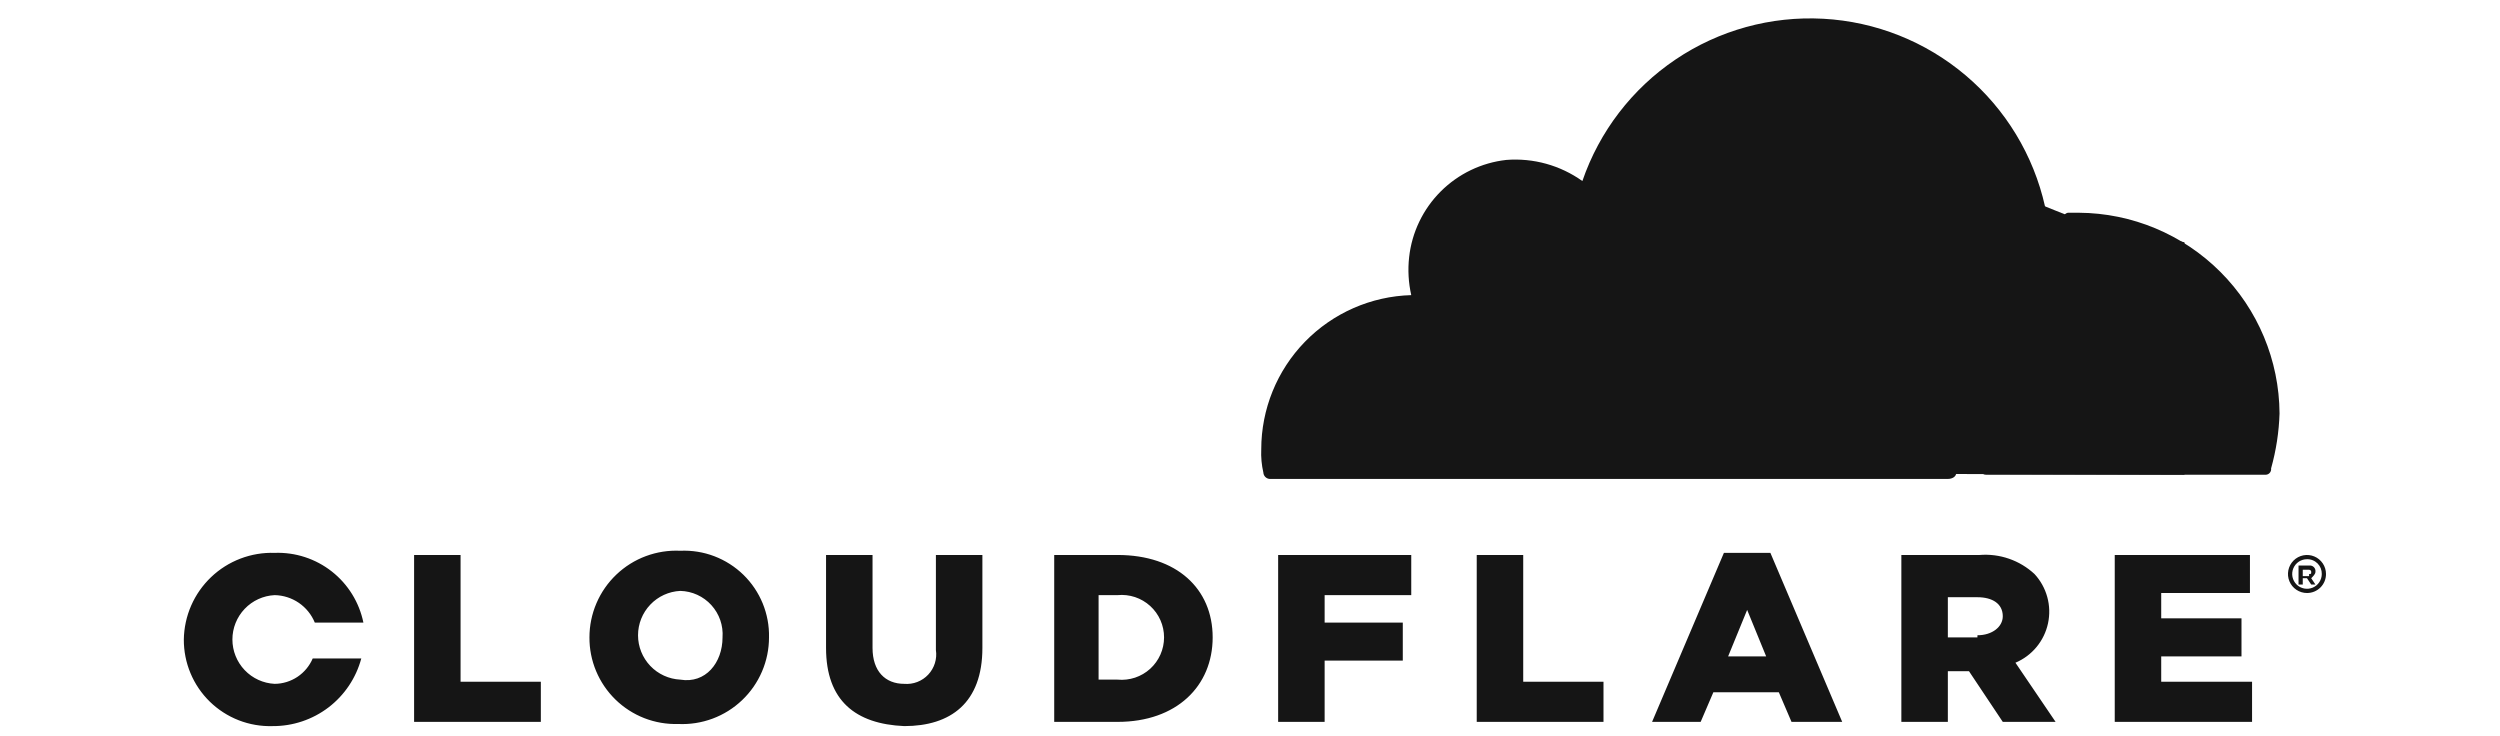
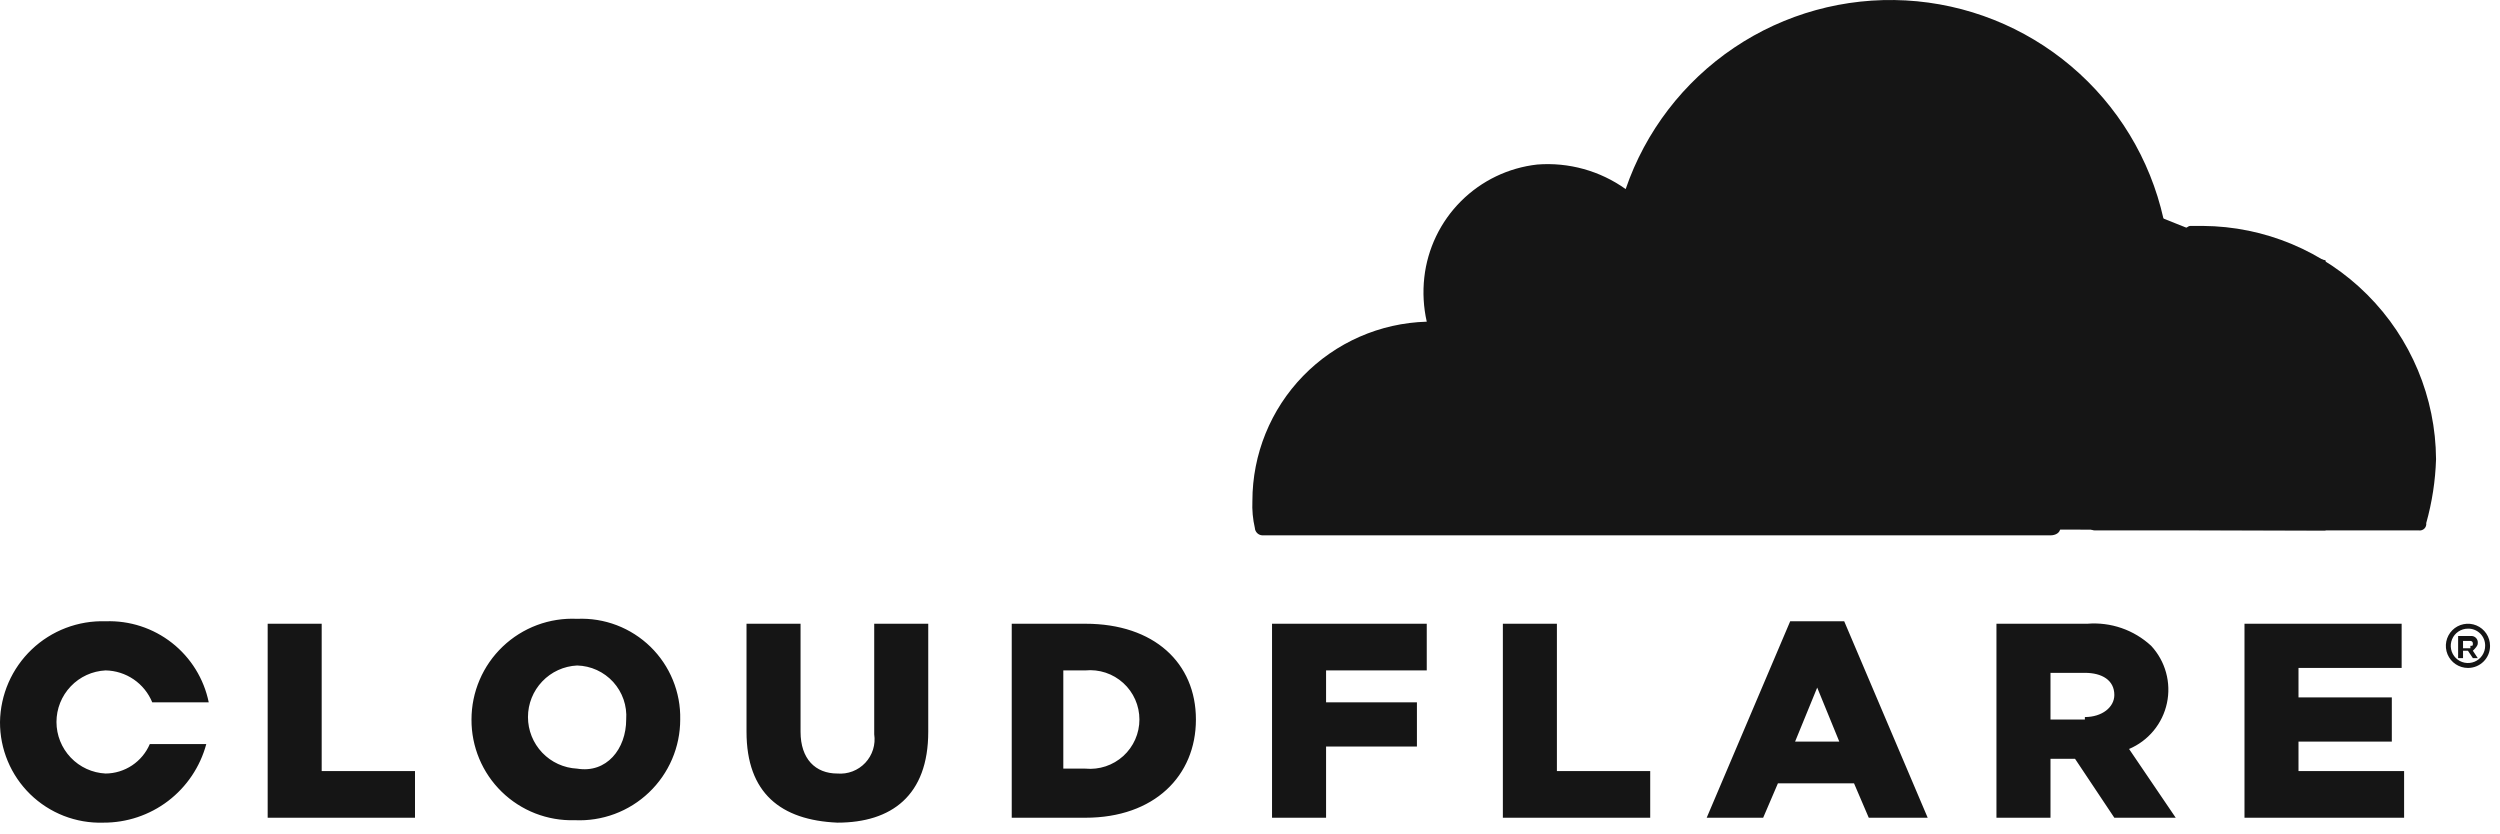
- <svg xmlns="http://www.w3.org/2000/svg" width="136" height="40" viewBox="0 0 136 40" fill="none">
-   <path d="M118.836 13.182L112.4 11.688L111.251 11.228L81.715 11.458V25.709L118.836 25.824V13.182Z" fill="#151515" />
-   <path d="M106.767 24.445C106.952 23.955 107.017 23.429 106.957 22.909C106.897 22.389 106.714 21.891 106.422 21.457C106.123 21.098 105.756 20.801 105.342 20.584C104.927 20.367 104.475 20.234 104.009 20.193L84.012 19.963C83.897 19.963 83.782 19.848 83.667 19.848C83.641 19.828 83.619 19.802 83.604 19.772C83.589 19.742 83.581 19.709 83.581 19.675C83.581 19.642 83.589 19.609 83.604 19.579C83.619 19.549 83.641 19.523 83.667 19.503C83.782 19.273 83.897 19.158 84.127 19.158L104.239 18.928C105.516 18.787 106.732 18.307 107.762 17.54C108.792 16.772 109.599 15.744 110.1 14.561L111.249 11.573C111.249 11.458 111.364 11.343 111.249 11.228C110.625 8.445 109.108 5.942 106.931 4.1C104.754 2.257 102.035 1.176 99.187 1.02C96.339 0.864 93.517 1.641 91.152 3.235C88.786 4.829 87.006 7.151 86.081 9.849C84.88 8.992 83.415 8.585 81.943 8.7C80.593 8.851 79.334 9.456 78.373 10.417C77.413 11.377 76.807 12.636 76.657 13.987C76.58 14.678 76.619 15.377 76.772 16.055C74.587 16.116 72.512 17.026 70.988 18.593C69.464 20.16 68.612 22.259 68.612 24.445C68.593 24.869 68.632 25.295 68.727 25.709C68.732 25.799 68.77 25.883 68.834 25.947C68.897 26.01 68.982 26.049 69.072 26.054H105.963C106.193 26.054 106.422 25.939 106.422 25.709L106.767 24.445Z" fill="#151515" />
-   <path d="M113.089 11.573H112.515C112.4 11.573 112.285 11.688 112.17 11.803L111.366 14.561C111.181 15.05 111.115 15.577 111.175 16.097C111.235 16.617 111.419 17.115 111.71 17.549C112.01 17.908 112.377 18.205 112.791 18.422C113.205 18.638 113.658 18.772 114.124 18.813L118.376 19.043C118.491 19.043 118.606 19.158 118.721 19.158C118.748 19.178 118.769 19.204 118.784 19.234C118.799 19.264 118.807 19.297 118.807 19.331C118.807 19.364 118.799 19.397 118.784 19.427C118.769 19.457 118.748 19.483 118.721 19.503C118.606 19.733 118.491 19.848 118.261 19.848L113.894 20.078C112.617 20.219 111.401 20.698 110.371 21.466C109.341 22.234 108.534 23.262 108.033 24.445L107.803 25.479C107.688 25.594 107.803 25.824 108.033 25.824H123.203C123.25 25.83 123.297 25.826 123.342 25.811C123.387 25.796 123.428 25.771 123.461 25.738C123.495 25.704 123.52 25.663 123.535 25.618C123.55 25.573 123.554 25.526 123.548 25.479C123.821 24.505 123.976 23.502 124.007 22.491C123.989 19.601 122.833 16.834 120.789 14.791C118.746 12.747 115.979 11.591 113.089 11.573Z" fill="#151515" />
-   <path d="M125.5 32.26C125.296 32.26 125.096 32.199 124.925 32.085C124.755 31.972 124.623 31.81 124.544 31.621C124.466 31.432 124.446 31.224 124.486 31.023C124.526 30.823 124.624 30.639 124.769 30.494C124.913 30.349 125.098 30.251 125.298 30.211C125.499 30.171 125.707 30.191 125.896 30.27C126.085 30.348 126.246 30.481 126.36 30.651C126.474 30.821 126.534 31.021 126.534 31.225C126.535 31.361 126.509 31.496 126.457 31.622C126.405 31.748 126.329 31.862 126.233 31.958C126.137 32.054 126.022 32.13 125.897 32.182C125.771 32.234 125.636 32.26 125.5 32.26ZM125.5 30.421C125.341 30.421 125.185 30.468 125.053 30.556C124.921 30.645 124.818 30.77 124.757 30.918C124.696 31.064 124.68 31.226 124.711 31.382C124.742 31.538 124.819 31.682 124.931 31.794C125.044 31.907 125.187 31.983 125.343 32.014C125.499 32.045 125.661 32.029 125.808 31.969C125.955 31.908 126.081 31.805 126.169 31.672C126.257 31.54 126.305 31.384 126.305 31.225C126.307 31.119 126.288 31.013 126.249 30.914C126.209 30.816 126.15 30.726 126.075 30.651C125.999 30.576 125.91 30.516 125.811 30.477C125.712 30.437 125.606 30.418 125.5 30.421ZM125.96 31.8H125.73L125.5 31.455H125.27V31.8H125.04V30.766H125.615C125.662 30.759 125.71 30.763 125.754 30.778C125.799 30.793 125.84 30.818 125.874 30.852C125.907 30.885 125.932 30.926 125.947 30.971C125.962 31.016 125.966 31.064 125.96 31.11C125.96 31.225 125.845 31.34 125.73 31.455L125.96 31.8ZM125.615 31.225C125.73 31.225 125.73 31.225 125.73 31.11C125.73 31.095 125.727 31.08 125.722 31.066C125.716 31.052 125.708 31.039 125.697 31.028C125.686 31.018 125.673 31.009 125.659 31.004C125.645 30.998 125.63 30.995 125.615 30.995H125.27V31.34H125.615V31.225ZM22.527 30.191H25.055V37.087H29.422V39.27H22.527V30.191ZM32.066 34.673C32.066 34.035 32.195 33.403 32.447 32.816C32.698 32.229 33.066 31.7 33.528 31.259C33.99 30.819 34.536 30.476 35.135 30.253C35.733 30.03 36.37 29.931 37.008 29.961C37.639 29.933 38.27 30.034 38.861 30.259C39.452 30.485 39.99 30.829 40.443 31.27C40.895 31.712 41.252 32.242 41.492 32.827C41.731 33.413 41.848 34.041 41.834 34.673C41.834 35.312 41.705 35.943 41.453 36.53C41.202 37.117 40.834 37.647 40.372 38.087C39.91 38.528 39.364 38.87 38.766 39.093C38.167 39.316 37.53 39.415 36.893 39.385C36.263 39.404 35.637 39.295 35.05 39.067C34.464 38.838 33.929 38.493 33.479 38.054C33.028 37.614 32.671 37.088 32.428 36.507C32.185 35.926 32.062 35.303 32.066 34.673ZM39.306 34.673C39.329 34.355 39.286 34.035 39.182 33.733C39.077 33.431 38.912 33.154 38.697 32.917C38.483 32.681 38.222 32.491 37.932 32.358C37.641 32.225 37.327 32.153 37.008 32.145C36.388 32.175 35.803 32.442 35.376 32.892C34.948 33.341 34.709 33.938 34.709 34.558C34.709 35.179 34.948 35.775 35.376 36.225C35.803 36.674 36.388 36.941 37.008 36.972C38.387 37.201 39.306 36.052 39.306 34.673ZM44.937 35.248V30.191H47.466V35.248C47.466 36.512 48.155 37.201 49.19 37.201C49.431 37.221 49.674 37.187 49.9 37.1C50.127 37.013 50.33 36.876 50.496 36.699C50.662 36.522 50.785 36.31 50.858 36.078C50.93 35.847 50.949 35.602 50.913 35.363V30.191H53.442V35.248C53.442 38.236 51.718 39.5 49.19 39.5C46.546 39.385 44.937 38.121 44.937 35.248ZM57.234 30.191H60.797C64.015 30.191 65.969 32.03 65.969 34.673C65.969 37.316 64.015 39.27 60.797 39.27H57.349V30.191H57.234ZM60.797 36.972C61.117 37.002 61.441 36.965 61.746 36.864C62.051 36.762 62.332 36.598 62.57 36.382C62.808 36.165 62.998 35.901 63.128 35.607C63.258 35.313 63.325 34.995 63.325 34.673C63.325 34.351 63.258 34.033 63.128 33.739C62.998 33.445 62.808 33.181 62.57 32.965C62.332 32.748 62.051 32.584 61.746 32.482C61.441 32.381 61.117 32.344 60.797 32.375H59.763V36.972H60.797ZM69.531 30.191H76.772V32.375H72.06V33.869H76.312V35.937H72.06V39.27H69.531V30.191ZM80.334 30.191H82.863V37.087H87.23V39.27H80.334V30.191ZM93.781 30.076H96.309L100.216 39.27H97.458L96.769 37.661H93.206L92.516 39.27H89.873L93.781 30.076ZM96.079 35.707L95.045 33.179L94.01 35.707H96.079ZM103.434 30.191H107.687C108.229 30.147 108.775 30.216 109.289 30.394C109.804 30.572 110.275 30.855 110.675 31.225C111.004 31.58 111.243 32.009 111.371 32.476C111.5 32.943 111.514 33.434 111.412 33.908C111.311 34.381 111.097 34.823 110.788 35.197C110.48 35.57 110.086 35.863 109.64 36.052L111.824 39.27H108.951L107.112 36.512H105.963V39.27H103.434V30.191ZM107.572 34.558C108.376 34.558 108.951 34.099 108.951 33.524C108.951 32.834 108.376 32.489 107.572 32.489H105.963V34.673H107.572V34.558ZM115.042 30.191H122.397V32.26H117.57V33.639H121.937V35.707H117.57V37.087H122.512V39.27H115.042V30.191ZM17.011 35.822C16.837 36.228 16.549 36.575 16.182 36.82C15.814 37.065 15.383 37.198 14.942 37.201C14.322 37.171 13.738 36.904 13.31 36.454C12.882 36.005 12.643 35.408 12.643 34.788C12.643 34.168 12.882 33.571 13.31 33.122C13.738 32.672 14.322 32.405 14.942 32.375C15.412 32.384 15.869 32.53 16.257 32.795C16.645 33.061 16.947 33.434 17.125 33.869H19.769C19.543 32.768 18.934 31.783 18.05 31.088C17.166 30.394 16.065 30.035 14.942 30.076C14.307 30.055 13.674 30.162 13.08 30.388C12.486 30.615 11.943 30.957 11.483 31.396C11.023 31.835 10.655 32.36 10.4 32.943C10.146 33.525 10.01 34.153 10 34.788C9.997 35.417 10.12 36.041 10.363 36.622C10.605 37.203 10.963 37.729 11.413 38.169C11.864 38.608 12.398 38.953 12.985 39.182C13.571 39.41 14.198 39.519 14.827 39.5C15.925 39.507 16.994 39.15 17.868 38.485C18.741 37.819 19.369 36.883 19.654 35.822H17.011Z" fill="#151515" />
+ <svg xmlns="http://www.w3.org/2000/svg" width="117" height="39" viewBox="0 0 117 39" fill="none">
+   <path d="M108.836 12.182L102.4 10.688L101.251 10.228L71.715 10.458V24.709L108.836 24.824V12.182Z" fill="#151515" />
+   <path d="M96.767 23.445C96.952 22.955 97.017 22.429 96.957 21.909C96.897 21.389 96.714 20.891 96.422 20.457C96.123 20.098 95.756 19.801 95.342 19.584C94.927 19.367 94.475 19.234 94.009 19.193L74.012 18.963C73.897 18.963 73.782 18.848 73.667 18.848C73.641 18.828 73.619 18.802 73.604 18.772C73.589 18.742 73.581 18.709 73.581 18.675C73.581 18.642 73.589 18.609 73.604 18.579C73.619 18.549 73.641 18.523 73.667 18.503C73.782 18.273 73.897 18.158 74.127 18.158L94.239 17.928C95.516 17.787 96.732 17.307 97.762 16.54C98.792 15.772 99.599 14.744 100.1 13.561L101.249 10.573C101.249 10.458 101.364 10.343 101.249 10.228C100.625 7.445 99.108 4.942 96.931 3.1C94.754 1.257 92.035 0.176 89.187 0.02C86.339 -0.136 83.517 0.641 81.152 2.235C78.786 3.829 77.006 6.151 76.081 8.849C74.88 7.992 73.415 7.585 71.943 7.7C70.593 7.851 69.334 8.456 68.373 9.417C67.413 10.377 66.807 11.636 66.657 12.987C66.58 13.678 66.619 14.377 66.772 15.055C64.587 15.116 62.512 16.026 60.988 17.593C59.464 19.16 58.612 21.259 58.612 23.445C58.593 23.869 58.632 24.295 58.727 24.709C58.732 24.799 58.77 24.883 58.834 24.947C58.897 25.01 58.982 25.049 59.072 25.054H95.963C96.193 25.054 96.422 24.939 96.422 24.709L96.767 23.445Z" fill="#151515" />
+   <path d="M103.089 10.573H102.515C102.4 10.573 102.285 10.688 102.17 10.803L101.366 13.561C101.181 14.05 101.115 14.577 101.175 15.097C101.235 15.617 101.419 16.115 101.71 16.549C102.01 16.908 102.377 17.205 102.791 17.422C103.205 17.638 103.658 17.772 104.124 17.813L108.376 18.043C108.491 18.043 108.606 18.158 108.721 18.158C108.748 18.178 108.769 18.204 108.784 18.234C108.799 18.264 108.807 18.297 108.807 18.331C108.807 18.364 108.799 18.397 108.784 18.427C108.769 18.457 108.748 18.483 108.721 18.503C108.606 18.733 108.491 18.848 108.261 18.848L103.894 19.078C102.617 19.219 101.401 19.698 100.371 20.466C99.341 21.234 98.534 22.262 98.033 23.445L97.803 24.479C97.688 24.594 97.803 24.824 98.033 24.824H113.203C113.25 24.83 113.297 24.826 113.342 24.811C113.387 24.796 113.428 24.771 113.461 24.738C113.495 24.704 113.52 24.663 113.535 24.618C113.55 24.573 113.554 24.526 113.548 24.479C113.821 23.505 113.976 22.502 114.007 21.491C113.989 18.601 112.833 15.835 110.789 13.791C108.746 11.747 105.979 10.591 103.089 10.573Z" fill="#151515" />
+   <path d="M115.5 31.26C115.296 31.26 115.096 31.199 114.925 31.085C114.755 30.972 114.623 30.81 114.544 30.621C114.466 30.432 114.446 30.224 114.486 30.023C114.526 29.823 114.624 29.639 114.769 29.494C114.913 29.349 115.098 29.251 115.298 29.211C115.499 29.171 115.707 29.191 115.896 29.27C116.085 29.348 116.246 29.481 116.36 29.651C116.474 29.821 116.534 30.021 116.534 30.225C116.535 30.361 116.509 30.496 116.457 30.622C116.405 30.748 116.329 30.862 116.233 30.958C116.137 31.054 116.022 31.13 115.897 31.182C115.771 31.234 115.636 31.26 115.5 31.26ZM115.5 29.421C115.341 29.421 115.185 29.468 115.053 29.556C114.921 29.645 114.818 29.77 114.757 29.918C114.696 30.064 114.68 30.226 114.711 30.382C114.742 30.538 114.819 30.682 114.931 30.794C115.044 30.907 115.187 30.983 115.343 31.014C115.499 31.045 115.661 31.029 115.808 30.969C115.955 30.908 116.081 30.805 116.169 30.672C116.257 30.54 116.305 30.384 116.305 30.225C116.307 30.119 116.288 30.013 116.249 29.914C116.209 29.816 116.15 29.726 116.075 29.651C115.999 29.576 115.91 29.516 115.811 29.477C115.712 29.437 115.606 29.418 115.5 29.421ZM115.96 30.8H115.73L115.5 30.455H115.27V30.8H115.04V29.766H115.615C115.662 29.759 115.71 29.763 115.754 29.778C115.799 29.793 115.84 29.818 115.874 29.852C115.907 29.885 115.932 29.926 115.947 29.971C115.962 30.016 115.966 30.064 115.96 30.11C115.96 30.225 115.845 30.34 115.73 30.455L115.96 30.8ZM115.615 30.225C115.73 30.225 115.73 30.225 115.73 30.11C115.73 30.095 115.727 30.08 115.722 30.066C115.716 30.052 115.708 30.039 115.697 30.028C115.686 30.018 115.673 30.009 115.659 30.004C115.645 29.998 115.63 29.995 115.615 29.995H115.27V30.34H115.615V30.225ZM12.527 29.191H15.055V36.087H19.422V38.27H12.527V29.191ZM22.066 33.673C22.066 33.035 22.195 32.403 22.447 31.816C22.698 31.229 23.066 30.7 23.528 30.259C23.99 29.819 24.537 29.476 25.135 29.253C25.733 29.03 26.37 28.931 27.008 28.961C27.639 28.933 28.27 29.034 28.861 29.259C29.452 29.485 29.99 29.829 30.443 30.27C30.895 30.712 31.252 31.242 31.491 31.827C31.731 32.413 31.848 33.041 31.834 33.673C31.834 34.312 31.705 34.943 31.453 35.53C31.202 36.117 30.834 36.647 30.372 37.087C29.91 37.528 29.364 37.87 28.766 38.093C28.167 38.316 27.53 38.415 26.893 38.385C26.263 38.404 25.637 38.295 25.05 38.067C24.464 37.838 23.929 37.493 23.479 37.054C23.028 36.614 22.671 36.088 22.428 35.507C22.186 34.926 22.062 34.303 22.066 33.673ZM29.306 33.673C29.329 33.355 29.286 33.035 29.182 32.733C29.077 32.431 28.912 32.154 28.698 31.917C28.483 31.681 28.222 31.491 27.932 31.358C27.641 31.225 27.327 31.153 27.008 31.145C26.388 31.175 25.803 31.442 25.376 31.892C24.948 32.341 24.709 32.938 24.709 33.558C24.709 34.179 24.948 34.775 25.376 35.225C25.803 35.674 26.388 35.941 27.008 35.972C28.387 36.201 29.306 35.052 29.306 33.673ZM34.937 34.248V29.191H37.466V34.248C37.466 35.512 38.155 36.201 39.19 36.201C39.431 36.221 39.674 36.187 39.9 36.1C40.127 36.013 40.33 35.876 40.496 35.699C40.662 35.522 40.785 35.31 40.858 35.078C40.93 34.847 40.949 34.602 40.913 34.363V29.191H43.442V34.248C43.442 37.236 41.718 38.5 39.19 38.5C36.546 38.385 34.937 37.121 34.937 34.248ZM47.234 29.191H50.797C54.015 29.191 55.969 31.03 55.969 33.673C55.969 36.316 54.015 38.27 50.797 38.27H47.349V29.191H47.234ZM50.797 35.972C51.117 36.002 51.441 35.965 51.746 35.864C52.051 35.762 52.332 35.598 52.57 35.382C52.808 35.165 52.998 34.901 53.128 34.607C53.258 34.313 53.325 33.995 53.325 33.673C53.325 33.351 53.258 33.033 53.128 32.739C52.998 32.445 52.808 32.181 52.57 31.965C52.332 31.748 52.051 31.584 51.746 31.482C51.441 31.381 51.117 31.344 50.797 31.375H49.763V35.972H50.797ZM59.531 29.191H66.772V31.375H62.06V32.869H66.312V34.937H62.06V38.27H59.531V29.191ZM70.334 29.191H72.863V36.087H77.23V38.27H70.334V29.191ZM83.781 29.076H86.309L90.216 38.27H87.458L86.769 36.661H83.206L82.516 38.27H79.873L83.781 29.076ZM86.079 34.707L85.045 32.179L84.01 34.707H86.079ZM93.434 29.191H97.687C98.229 29.147 98.775 29.216 99.289 29.394C99.804 29.572 100.275 29.855 100.675 30.225C101.004 30.58 101.243 31.009 101.371 31.476C101.5 31.943 101.514 32.434 101.412 32.908C101.311 33.381 101.097 33.823 100.788 34.197C100.48 34.57 100.086 34.863 99.64 35.052L101.824 38.27H98.951L97.112 35.512H95.963V38.27H93.434V29.191ZM97.572 33.558C98.376 33.558 98.951 33.099 98.951 32.524C98.951 31.834 98.376 31.489 97.572 31.489H95.963V33.673H97.572V33.558ZM105.042 29.191H112.397V31.26H107.57V32.639H111.937V34.707H107.57V36.087H112.512V38.27H105.042V29.191ZM7.011 34.822C6.837 35.228 6.549 35.575 6.182 35.82C5.814 36.065 5.383 36.198 4.942 36.201C4.322 36.171 3.738 35.904 3.31 35.454C2.882 35.005 2.643 34.408 2.643 33.788C2.643 33.168 2.882 32.571 3.31 32.122C3.738 31.672 4.322 31.405 4.942 31.375C5.412 31.384 5.869 31.53 6.257 31.795C6.645 32.061 6.947 32.434 7.125 32.869H9.769C9.543 31.768 8.934 30.783 8.05 30.088C7.166 29.394 6.065 29.035 4.942 29.076C4.307 29.055 3.674 29.162 3.08 29.388C2.486 29.615 1.943 29.957 1.483 30.396C1.023 30.835 0.655 31.36 0.4 31.943C0.146 32.525 0.01 33.153 7.40186e-05 33.788C-0.003 34.417 0.12 35.041 0.363 35.622C0.605 36.203 0.963 36.729 1.413 37.169C1.864 37.608 2.398 37.953 2.985 38.182C3.571 38.41 4.198 38.519 4.827 38.5C5.925 38.507 6.995 38.15 7.868 37.485C8.741 36.819 9.369 35.883 9.654 34.822H7.011Z" fill="#151515" />
</svg>
